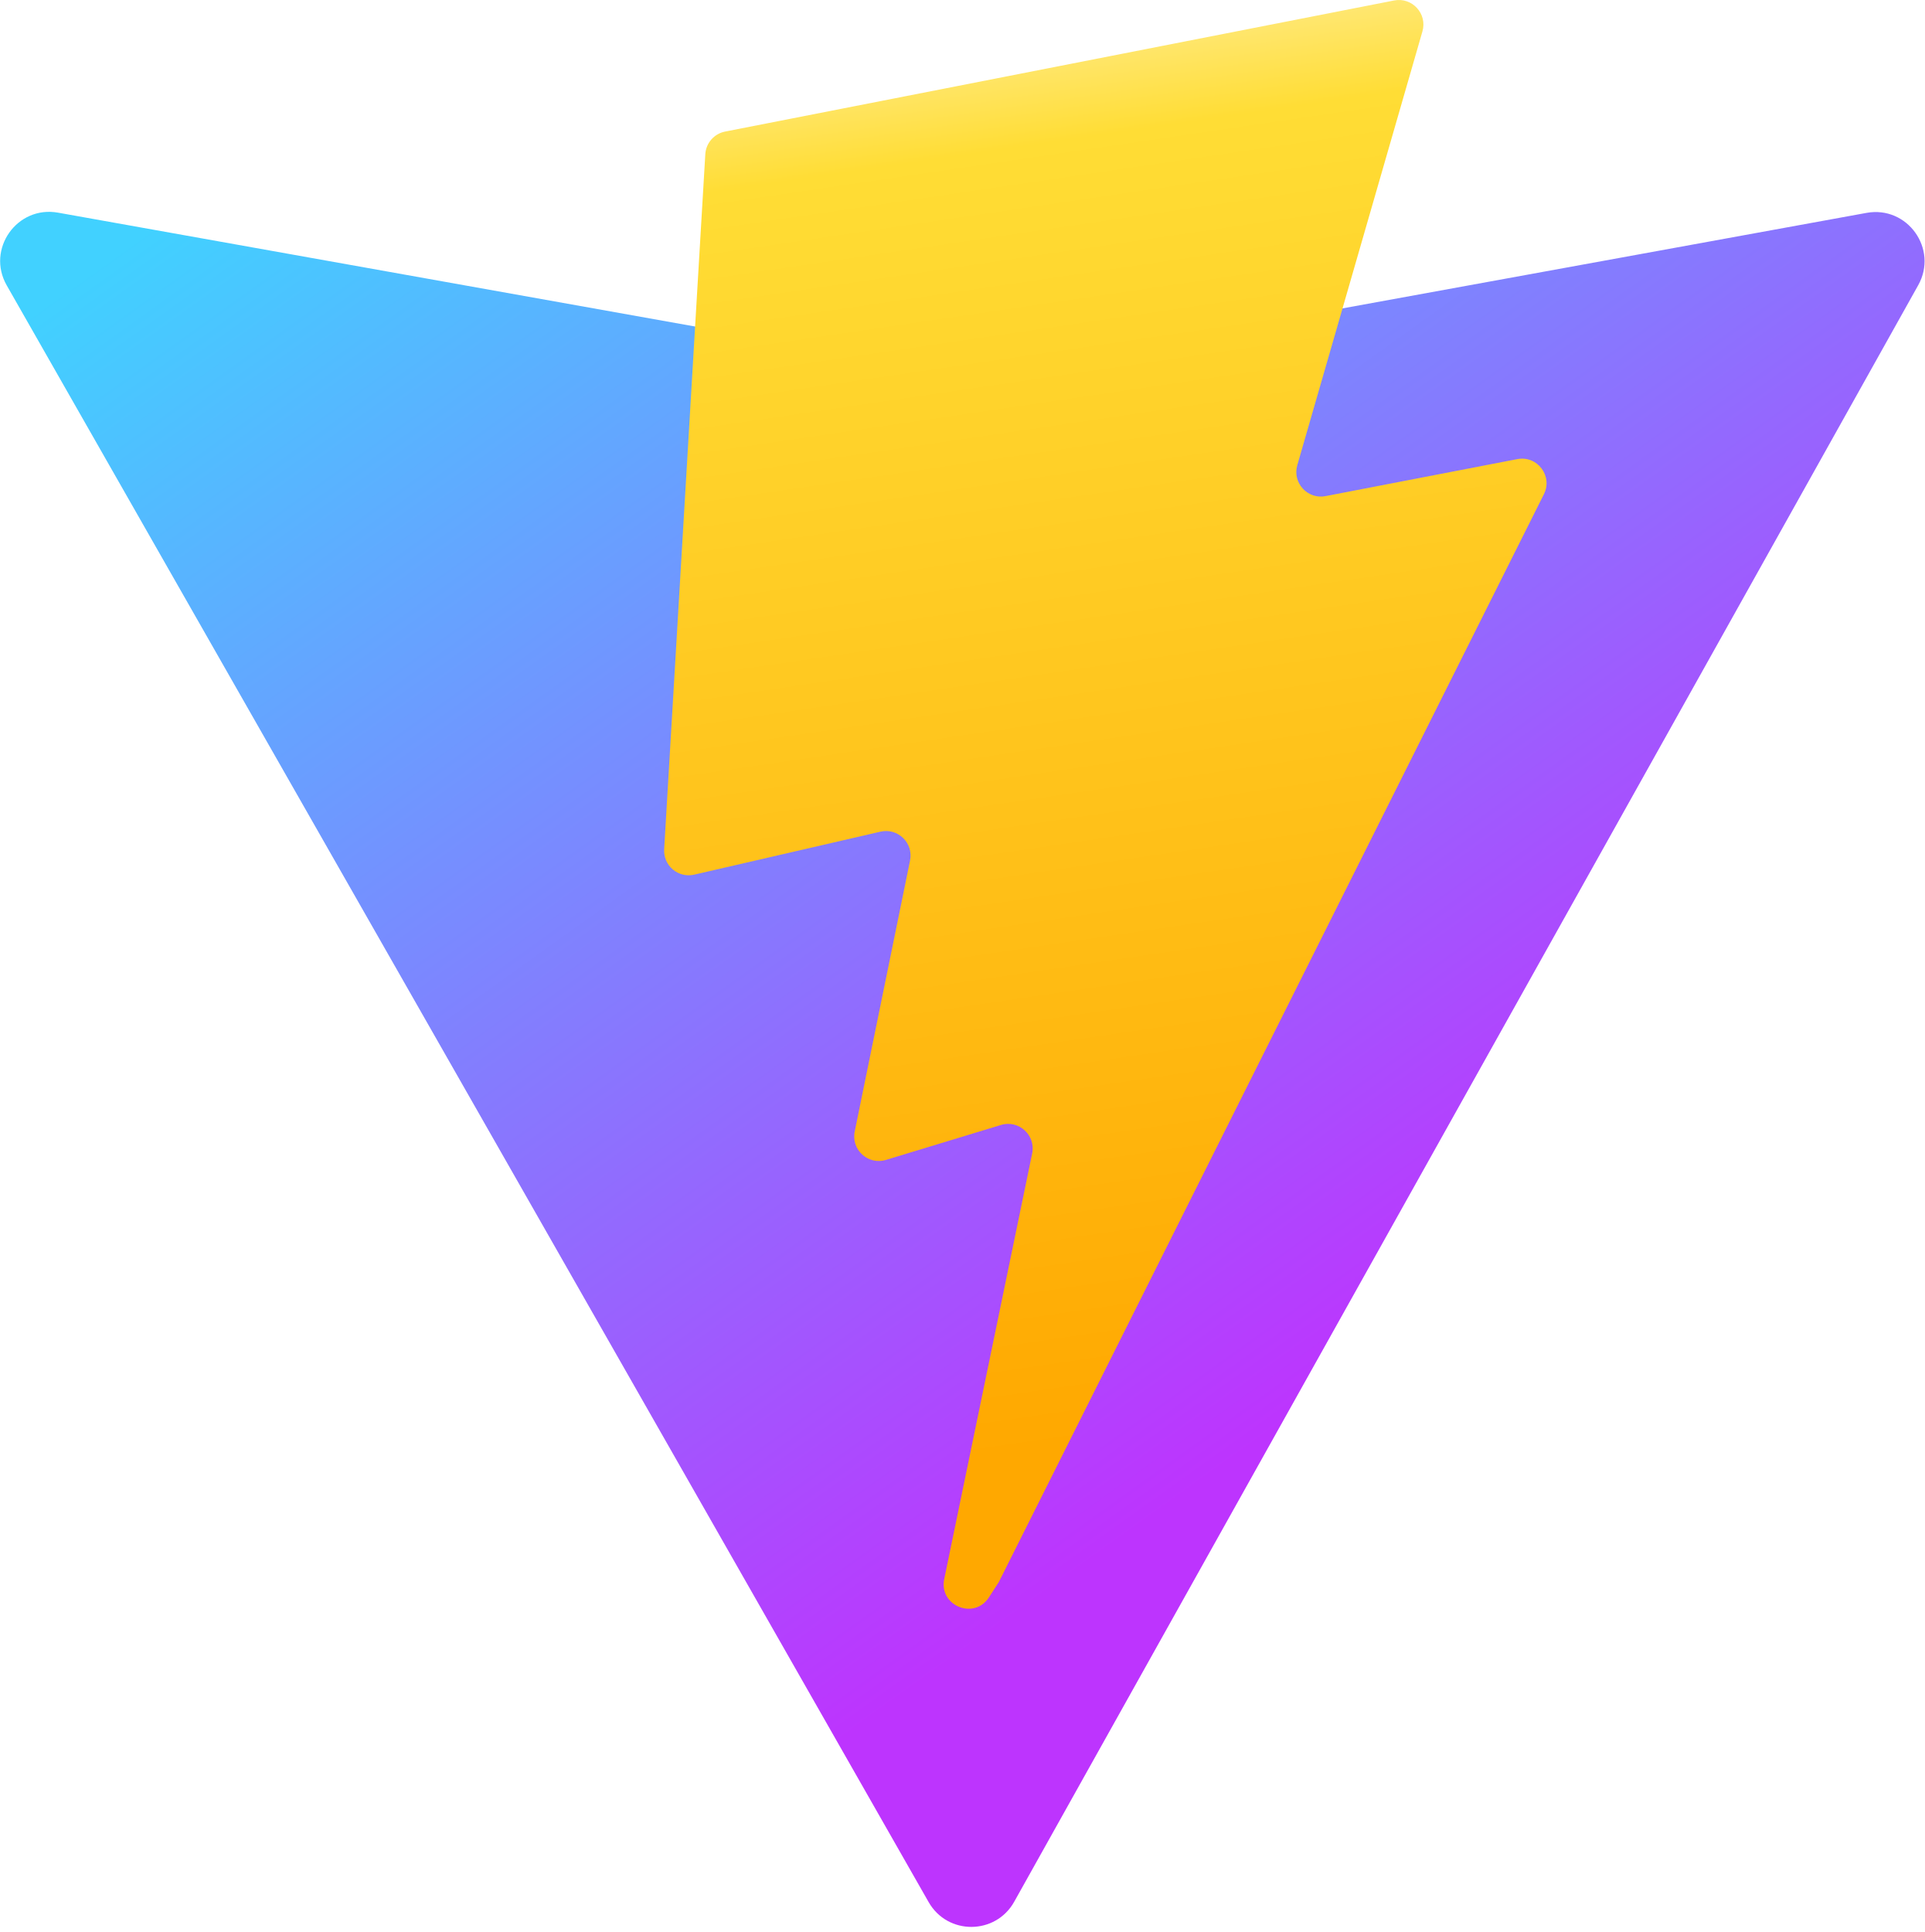
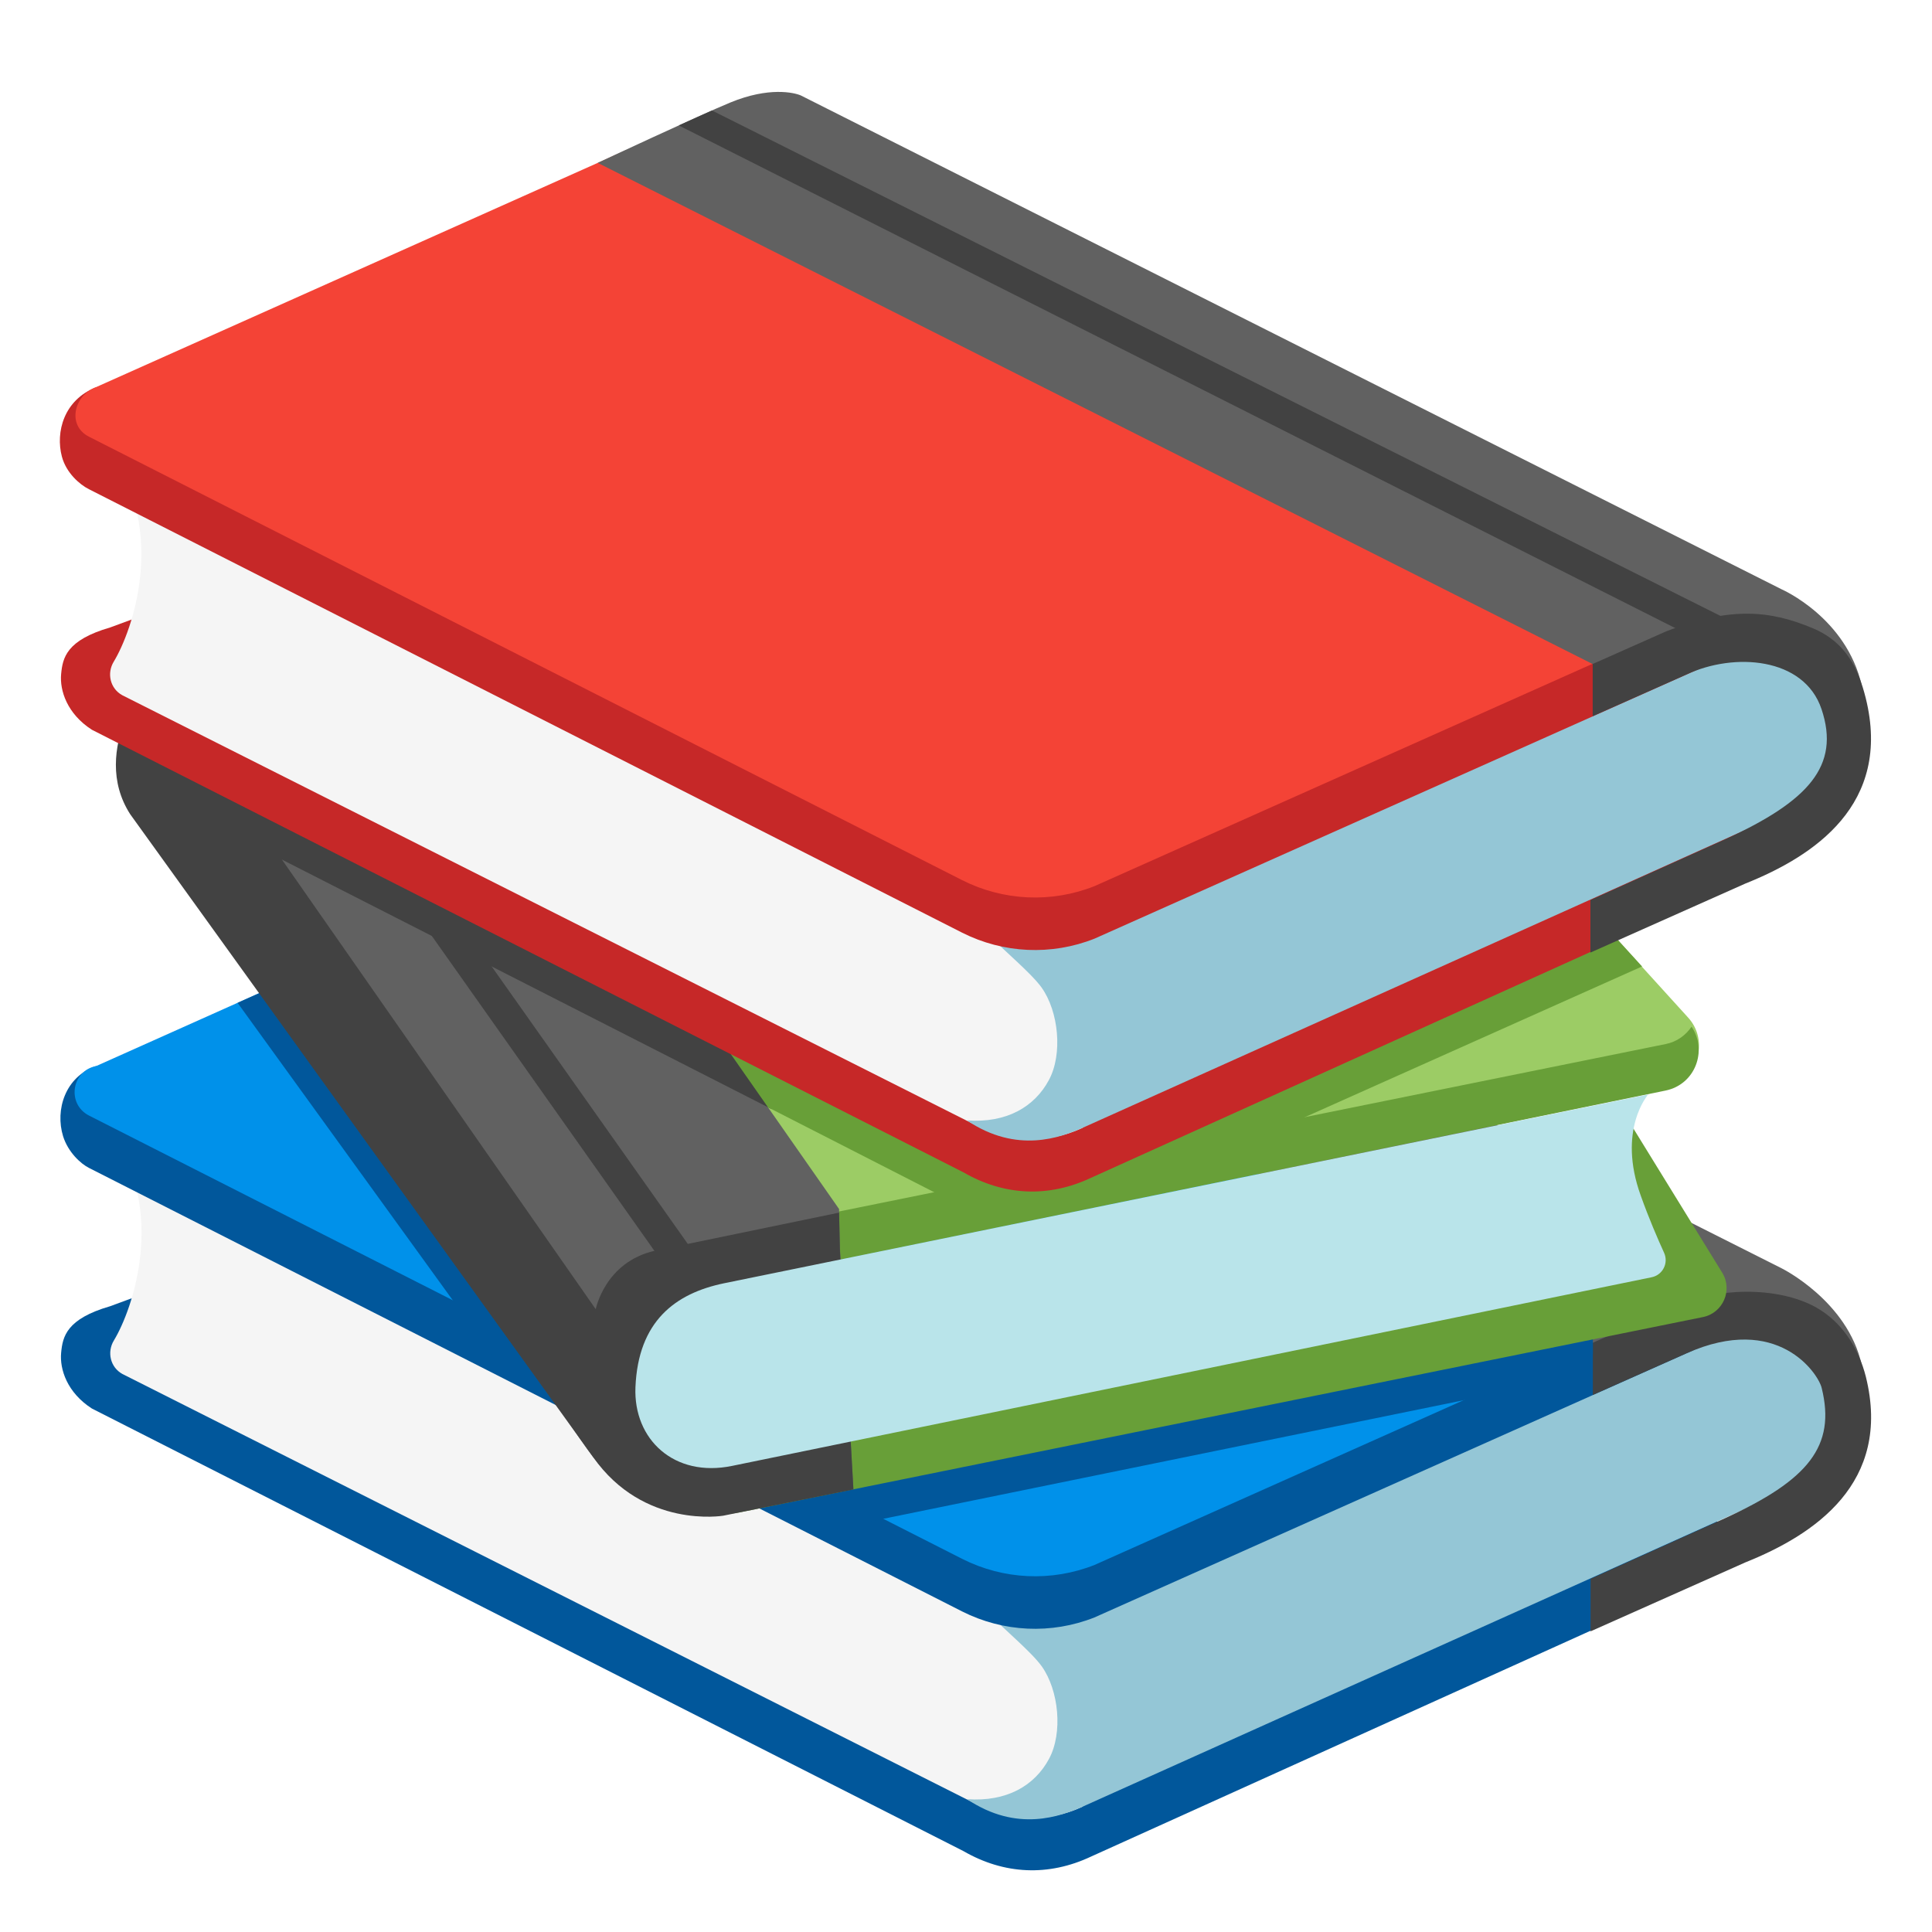
- <svg xmlns="http://www.w3.org/2000/svg" aria-hidden="true" role="img" class="iconify iconify--logos" width="31.88" height="32" preserveAspectRatio="xMidYMid meet" viewBox="0 0 256 257">
-   <defs>
-     <linearGradient id="IconifyId1813088fe1fbc01fb466" x1="-.828%" x2="57.636%" y1="7.652%" y2="78.411%">
-       <stop offset="0%" stop-color="#41D1FF" />
-       <stop offset="100%" stop-color="#BD34FE" />
-     </linearGradient>
-     <linearGradient id="IconifyId1813088fe1fbc01fb467" x1="43.376%" x2="50.316%" y1="2.242%" y2="89.03%">
-       <stop offset="0%" stop-color="#FFEA83" />
-       <stop offset="8.333%" stop-color="#FFDD35" />
-       <stop offset="100%" stop-color="#FFA800" />
-     </linearGradient>
-   </defs>
-   <path fill="url(#IconifyId1813088fe1fbc01fb466)" d="M255.153 37.938L134.897 252.976c-2.483 4.44-8.862 4.466-11.382.048L.875 37.958c-2.746-4.814 1.371-10.646 6.827-9.67l120.385 21.517a6.537 6.537 0 0 0 2.322-.004l117.867-21.483c5.438-.991 9.574 4.796 6.877 9.62Z" />
-   <path fill="url(#IconifyId1813088fe1fbc01fb467)" d="M185.432.063L96.44 17.501a3.268 3.268 0 0 0-2.634 3.014l-5.474 92.456a3.268 3.268 0 0 0 3.997 3.378l24.777-5.718c2.318-.535 4.413 1.507 3.936 3.838l-7.361 36.047c-.495 2.426 1.782 4.5 4.151 3.78l15.304-4.649c2.372-.72 4.652 1.36 4.15 3.788l-11.698 56.621c-.732 3.542 3.979 5.473 5.943 2.437l1.313-2.028l72.516-144.72c1.215-2.423-.88-5.186-3.54-4.672l-25.505 4.922c-2.396.462-4.435-1.77-3.759-4.114l16.646-57.705c.677-2.35-1.37-4.583-3.769-4.113Z" />
+ <svg xmlns="http://www.w3.org/2000/svg" width="128" height="128" viewBox="0 0 128 128">
+   <path fill="#01579B" d="M118.03 102.32L72.29 123c-2.82 1.33-5.76 1.2-8.46-.36L6.09 93.32c-1.65-1.06-2.14-2.61-2.04-3.69c.1-1.08.35-2.25 3.25-3.09l4.28-1.58l57.92 31.57l41.16-16.82z" />
+   <path fill="#F5F5F5" d="M71.74 119.69a7.951 7.951 0 0 1-7.26-.26L8.11 91.03c-.8-.44-1.04-1.45-.56-2.23c1.24-2.05 3.52-8.53-.24-13.91l63.66 30.65z" />
+   <path fill="#94C6D6" d="m115.59 99.98l-43.85 19.71c-1.45.63-4.34 1.75-7.67-.49c2.63.19 4.48-.9 5.43-2.67c.93-1.72.65-4.54-.48-6.13c-.69-.96-2.54-2.49-3.35-3.35L113.1 88.5c4.2-1.73 8.14.86 8.77 4.01c.7 3.56-3.84 6.47-6.28 7.47" />
+   <path fill="#01579B" d="m117.78 86.96l-45.27 20.2c-2.85 1.13-6.04.98-8.77-.4L5.9 77.38c-.56-.28-1.39-1.05-1.72-2.1c-.54-1.75.14-3.95 2.19-4.65l62.68 31.95l42.92-18.37z" />
+   <path fill="#0091EA" d="m121.19 89.89l-4.93-1.79l-10.16.59l-33.58 14.99c-2.85 1.13-6.04.98-8.77-.4L5.9 73.91c-1.49-.76-1.17-2.97.47-3.28l41.69-18.65c1.19-.22 2.41-.09 3.52.38l59.49 28.36s9.45 6.47 10.12 9.17" />
+   <path fill="#616161" d="M105.53 88.98s6.26-2.45 11.18-2.23c4.92.22 6.63 3.67 6.63 3.67c-.93-4.23-5.3-6.39-5.3-6.39l-65-32.73c-.45-.19-2.11-.58-4.66.47c-2.06.85-8.79 4-8.79 4z" />
+   <path fill="#424242" d="M123.62 91.22c-.47-1.87-1.63-3.87-3.77-4.84c-2.82-1.27-6.84-.94-9.41.4l-4.91 2.18v3.46l6.21-2.76c6.04-2.69 8.72 1.34 8.95 2.29c.96 3.87-.9 6.11-6.39 8.63l-8.92 4.02v3.48l10.26-4.57c4.54-1.82 9.72-5.24 7.98-12.29" />
+   <path fill="#01579B" d="M33.01 90.31L15.74 66.44l2.71-1.21l19.43 26.7zm22.15 11l-3.08-2.44l53.45-10.91v1.75l-7.49 2.84z" />
+   <path fill="#9CCC65" d="M14.8 46.18L82.31 34.9l29.49 32.47c1.49 1.57.68 4.17-1.44 4.6l-69.7 14.3z" />
+   <path fill="#689F38" d="M110.36 69.17L41.14 83.19l-.22 3.3l69.44-14.24c1.96-.41 2.78-2.65 1.71-4.23c-.38.56-.96 1-1.71 1.15m3.73 15.13c.73 1.16.07 2.69-1.27 2.96L49.1 100.18c-3.83.79-7.59-1.72-7.93-5.62c-.29-3.3 1.94-6.29 5.19-6.97l61.28-13.76z" />
+   <path fill="#616161" d="M55.59 80.1L30.21 43.78l-14.48 3.83c-3.35 3.33-2.1 8.8-2.1 8.8S35.8 91.99 39.3 96.54c3.5 4.55 8.61 3.84 8.61 3.84l8.63-1.74l-.9-16.1z" />
+   <path fill="#424242" d="M55.59 80.34L43.4 82.86c-3.33.75-3.93 3.88-3.93 3.88L10.04 44.57s-4.19 5.07-1.41 9.38L39.3 96.54c3.35 4.77 8.61 3.88 8.61 3.88l8.63-1.74l-.89-15.78z" />
+   <path fill="#B9E4EA" d="M110.25 83c.31.68-.09 1.47-.82 1.62L48.5 97.12c-3.83.79-6.54-1.75-6.4-5.21c.18-4.37 2.63-6.22 5.87-6.89l61.23-12.51s-2.08 2.34-.49 6.72c.54 1.51 1.12 2.85 1.54 3.77" />
+   <path fill="none" stroke="#424242" stroke-miterlimit="10" stroke-width="2.071" d="M45.21 83.7L19.1 46.76" />
+   <path fill="#424242" d="M47.26 67.95L13.68 51.03l-1.36 2.68l38.8 19.77z" />
+   <path fill="#689F38" d="m108.79 64.03l-2.46-2.7L68.5 78.69L47.26 68.18l3.62 5.18l14.07 7.19l10.48-1.61z" />
+   <path fill="#C62828" d="M118.02 57.35L72.29 78.03c-2.82 1.33-5.76 1.2-8.46-.36L6.09 48.35c-1.65-1.06-2.14-2.61-2.04-3.69s.35-2.25 3.25-3.09l2.71-1l59.32 29.11l48.17-19.93z" />
+   <path fill="#F5F5F5" d="M71.73 74.72a7.951 7.951 0 0 1-7.26-.26L8.1 46.06c-.8-.44-1.04-1.45-.56-2.23c1.24-2.05 3.52-8.53-.24-13.91l62.24 31.66z" />
+   <path fill="#94C6D6" d="M115.58 55.01L71.73 74.72c-1.45.63-4.34 1.75-7.67-.49c2.63.19 4.48-.9 5.43-2.67c.93-1.72.65-4.54-.48-6.13c-.69-.96-2.54-2.49-3.35-3.35l47.43-18.55c4.2-1.73 8.14.86 8.77 4.01c.7 3.56-3.84 6.47-6.28 7.47" />
+   <path fill="#C62828" d="m117.78 41.99l-45.27 20.2c-2.85 1.13-6.04.98-8.77-.4L5.89 32.41c-.6-.3-1.5-1.07-1.79-2.16c-.43-1.62.13-3.75 2.26-4.59l53.01-11.23z" />
+   <path fill="#F44336" d="m121.18 44.92l-4.93-1.79l-10.16.59l-33.58 14.99c-2.85 1.13-6.04.98-8.77-.4L5.89 28.93c-1.49-.76-.96-2.77.47-3.28l41.7-18.64c1.19-.22 2.41-.09 3.52.38l59.49 28.36s9.44 6.46 10.11 9.17" />
+   <path fill="#616161" d="M105.53 44s5.21-1.83 10.13-1.61c4.92.22 7.69 3.05 7.69 3.05c-1.01-4.52-5.3-6.39-5.3-6.39l-65-32.73c-.45-.19-2.11-.58-4.66.47c-2.06.85-8.79 4-8.79 4z" />
+   <path fill="#424242" d="M111.48 41.86L44.97 8.31l2.2-.99l67.64 33.9z" />
+   <path fill="#424242" d="M123.61 46.25c-.47-1.87-1.26-3.68-3.49-4.62c-2.85-1.2-5.45-1.45-9.69.18l-4.91 2.18v3.46l6.21-2.76c3.15-1.48 7.79-1.16 8.95 2.29c1.27 3.78-.9 6.11-6.39 8.63l-8.92 4.02v3.48l10.26-4.57c4.55-1.82 9.73-5.24 7.98-12.29" />
</svg>
